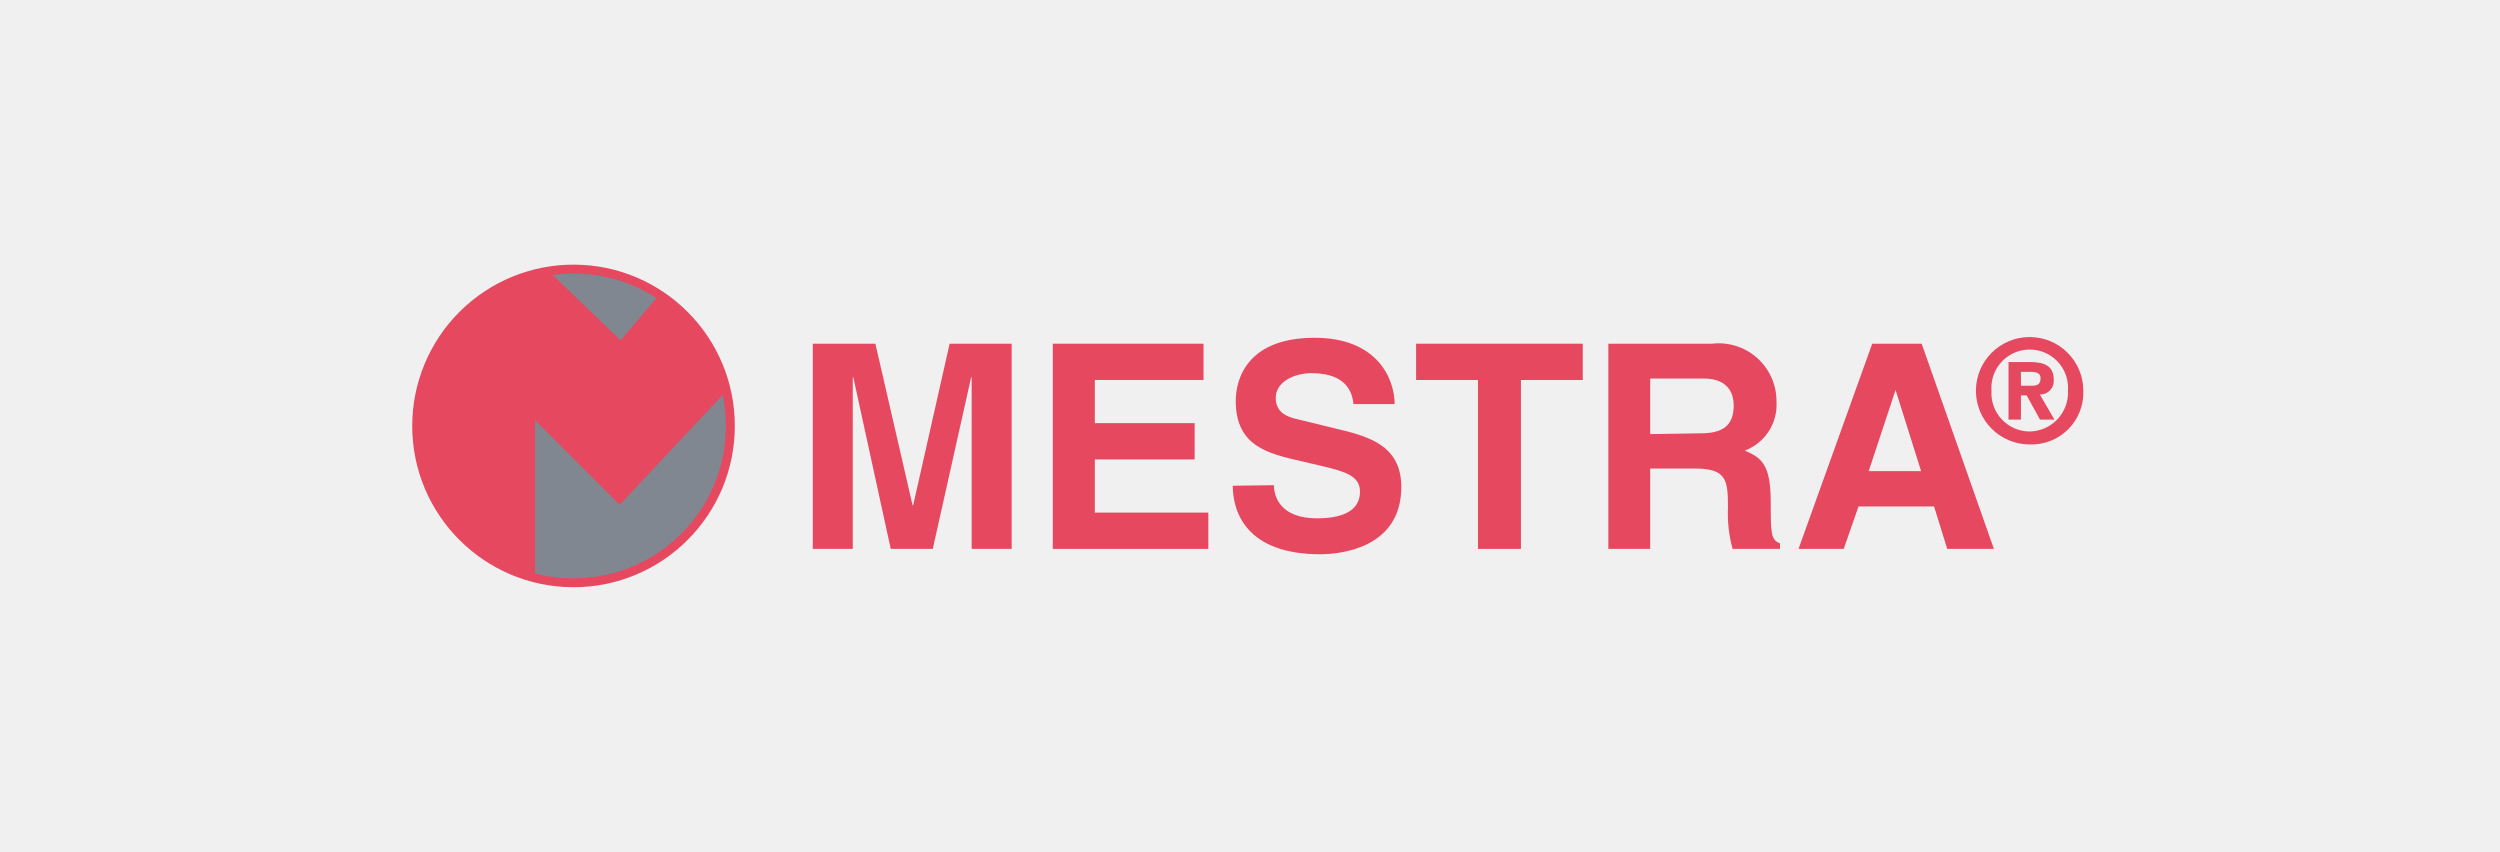
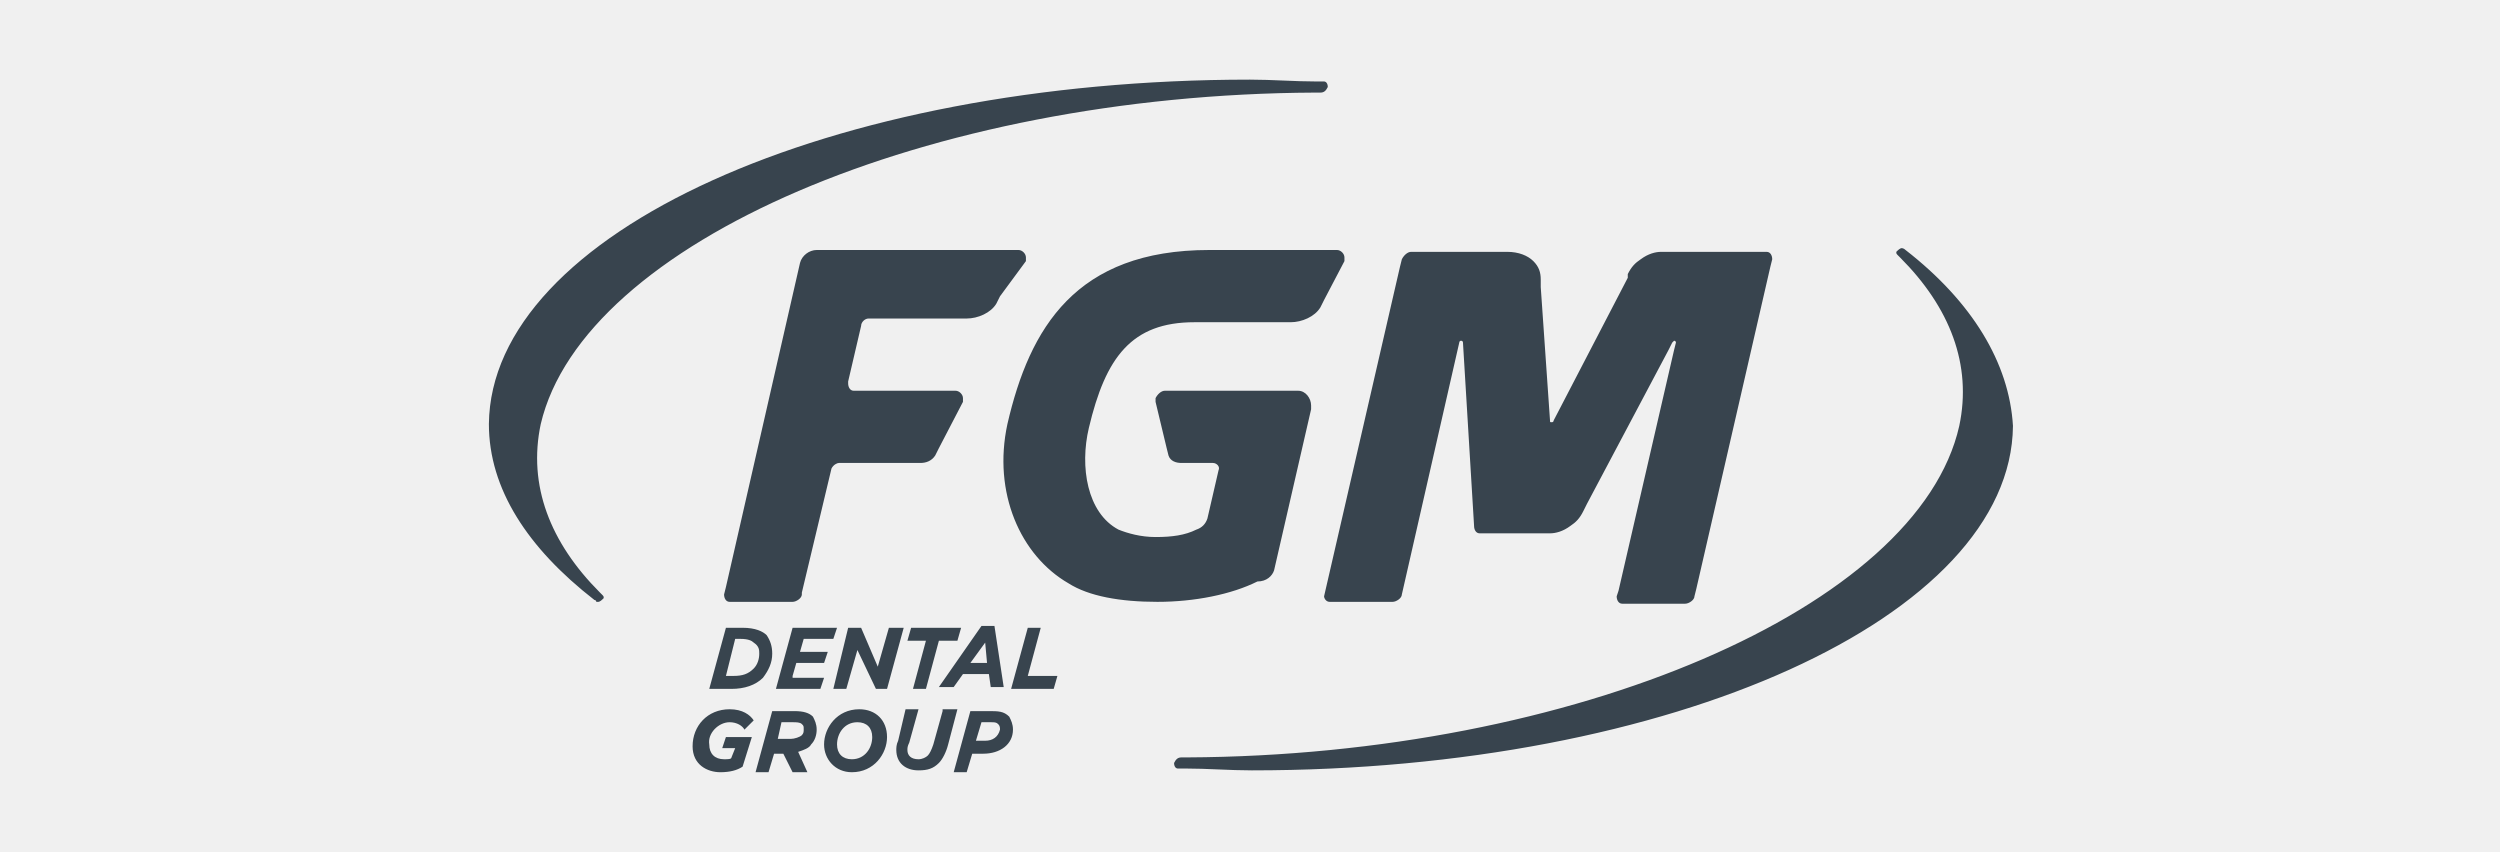
- <svg xmlns="http://www.w3.org/2000/svg" id="Capa_1" data-name="Capa 1" viewBox="0 0 135 46">
-   <defs>
-     <style>.cls-1,.cls-5{fill:none;}.cls-2{fill:#e64860;}.cls-3{fill:#808791;}.cls-4{clip-path:url(#clip-path);}.cls-5{stroke:#e64860;stroke-miterlimit:10;stroke-width:0.48px;}</style>
-     <clipPath id="clip-path">
-       <path class="cls-1" d="M22.5,23A8.47,8.47,0,1,0,31,14.53,8.47,8.47,0,0,0,22.5,23" />
-     </clipPath>
-   </defs>
-   <polygon class="cls-2" points="54.63 18.56 51.28 18.56 49.31 27.29 49.28 27.29 47.27 18.56 43.89 18.56 43.89 29.64 46.05 29.64 46.05 20.38 46.08 20.38 48.1 29.64 50.37 29.64 52.44 20.38 52.47 20.38 52.47 29.64 54.63 29.64 54.63 18.56" />
-   <polygon class="cls-2" points="64.99 18.56 56.85 18.56 56.85 29.64 65.25 29.64 65.25 27.68 59.12 27.68 59.12 24.81 64.51 24.81 64.51 22.85 59.12 22.85 59.12 20.52 64.99 20.52 64.99 18.56" />
-   <path class="cls-2" d="M66.57,26.23c0,1.37.69,3.7,4.73,3.7,1,0,4.37-.29,4.37-3.63,0-2-1.39-2.6-2.9-3l-2.7-.66c-.47-.11-1.18-.3-1.18-1.16s1-1.33,1.93-1.33c2,0,2.21,1.17,2.27,1.67h2.22c0-1.36-.93-3.58-4.32-3.58-3.59,0-4.26,2.17-4.26,3.41,0,2.44,1.73,2.84,3.52,3.25l1.19.28c1.17.28,2,.51,2,1.37,0,1.17-1.21,1.44-2.31,1.44-2,0-2.33-1.17-2.34-1.79Z" />
-   <polygon class="cls-2" points="82.13 20.52 85.47 20.52 85.47 18.56 76.47 18.56 76.47 20.52 79.81 20.52 79.81 29.64 82.13 29.64 82.13 20.52" />
-   <path class="cls-2" d="M89.11,23.44v-3H92c1.36,0,1.62.86,1.62,1.45,0,1.09-.59,1.51-1.79,1.51Zm-2.26,6.2h2.26V25.3H91.5c1.72,0,1.81.59,1.81,2.1a7.23,7.23,0,0,0,.25,2.24h2.56v-.3c-.5-.18-.5-.58-.5-2.2,0-2.07-.49-2.41-1.4-2.81a2.64,2.64,0,0,0,1.71-2.64,3.12,3.12,0,0,0-3.48-3.13h-5.6Z" />
-   <path class="cls-2" d="M102.36,21.06h0l1.38,4.38h-2.83Zm-2,6.29h4.08l.71,2.29h2.52l-3.9-11.08h-2.67L97.12,29.64h2.44Z" />
-   <path class="cls-2" d="M111.67,21.08a2.1,2.1,0,0,1-2.06,2.22h0a2.07,2.07,0,0,1-2.07-2.21,2.07,2.07,0,1,1,4.13,0m.83,0A2.9,2.9,0,1,0,109.61,24a2.8,2.8,0,0,0,2.89-2.89m-3.37-.28v-.75h.46c.25,0,.6,0,.6.34s-.18.41-.48.41Zm0,.52h.31l.72,1.31h.78l-.79-1.36a.73.73,0,0,0,.75-.81c0-.71-.48-.94-1.28-.94h-1.16v3.11h.67Z" />
-   <path class="cls-3" d="M31,14.53A8.47,8.47,0,1,1,22.5,23,8.47,8.47,0,0,1,31,14.53" />
-   <g class="cls-4">
-     <polygon class="cls-2" points="20.68 32.24 28.89 32.65 28.89 22.69 33.46 27.26 39.87 20.43 36.43 14.94 33.51 18.38 27.66 12.74 20.58 12.74 20.68 32.24" />
-   </g>
-   <path class="cls-5" d="M31,14.53A8.47,8.47,0,1,1,22.5,23,8.47,8.47,0,0,1,31,14.53Z" />
+ <svg xmlns="http://www.w3.org/2000/svg" version="1.1" id="Capa_1" x="0px" y="0px" viewBox="0 0 135 46" style="enable-background:new 0 0 135 46;" xml:space="preserve">
+   <style type="text/css">
+ 	.st0{fill:#38444E;}
+ 	.st1{fill:#E64860;}
+ 	.st2{fill:#808791;}
+ 	.st3{clip-path:url(#SVGID_00000173866463066163676980000015206254909763245722_);fill:#E64860;}
+ 	.st4{fill:none;stroke:#E64860;stroke-width:0.629;stroke-miterlimit:10;}
+ 	.st5{fill:#194374;}
+ 	.st6{fill:#00659B;}
+ 	.st7{fill:#DC0D6E;}
+ 	.st8{fill:#004D80;}
+ 	.st9{fill:#7EA9D6;}
+ 	.st10{fill:#B6D4EF;}
+ 	.st11{fill:#058DC7;}
+ 	.st12{fill:#00559F;}
+ 	.st13{fill:#134A83;}
+ 	.st14{fill:#B51975;}
+ 	.st15{fill:#2497D0;}
+ 	.st16{fill:#D80F3B;}
+ 	.st17{fill:#9BC338;}
+ 	.st18{fill:#008541;}
+ 	.st19{fill:#9DC438;}
+ 	
+ 		.st20{clip-path:url(#SVGID_00000052790295620104019070000002361994920410232966_);fill:url(#SVGID_00000049190516335955931570000007775280165325088688_);}
+ 	
+ 		.st21{clip-path:url(#SVGID_00000016069226465200703920000015624312642559985796_);fill:url(#SVGID_00000101821764047682758450000012355131464094208173_);}
+ 	
+ 		.st22{clip-path:url(#SVGID_00000169552849886477151700000017747486929787642787_);fill:url(#SVGID_00000147219535285738714820000014546164780991361968_);}
+ 	.st23{fill:#F9BE12;}
+ 	.st24{clip-path:url(#SVGID_00000090263042689338704170000010026969372373817275_);}
+ 	.st25{clip-path:url(#SVGID_00000109726099950524091020000009559049515228122765_);}
+ 	.st26{clip-path:url(#SVGID_00000134243522350612258000000000540341366837589667_);}
+ 	.st27{clip-path:url(#SVGID_00000074429888255570947410000006296631283033099140_);}
+ 	.st28{clip-path:url(#SVGID_00000041272478699832739330000012716380882973897120_);}
+ 	.st29{clip-path:url(#SVGID_00000155139005897228987090000017071036146445017786_);}
+ 	.st30{clip-path:url(#SVGID_00000100378124960562447590000001082404783860587649_);}
+ 	.st31{clip-path:url(#SVGID_00000138549697941112215550000012266781702824230823_);}
+ 	.st32{clip-path:url(#SVGID_00000147200638931948604600000008012710530713488556_);}
+ 	
+ 		.st33{clip-path:url(#SVGID_00000002386424171613862300000007153127278325165237_);fill:url(#SVGID_00000130607366301737691710000006262688233281944251_);}
+ 	.st34{clip-path:url(#SVGID_00000112606001656502886590000005382346939261193118_);}
+ 	.st35{clip-path:url(#SVGID_00000067236322402057552710000003605275355082067364_);}
+ 	.st36{clip-path:url(#SVGID_00000163760210030641847590000004136779153623543954_);}
+ 	.st37{clip-path:url(#SVGID_00000032634256028992608130000014559491264974185660_);}
+ 	.st38{clip-path:url(#SVGID_00000083056026054578183280000014054193073523311035_);}
+ 	.st39{clip-path:url(#SVGID_00000114795853543764478030000009896829028250337666_);}
+ 	.st40{fill:#009BDA;}
+ 	.st41{fill:#CE1620;}
+ 	.st42{fill:#171915;}
+ 	.st43{fill:#E30750;}
+ 	.st44{fill:#5775B5;}
+ 	.st45{fill:none;stroke:#5775B5;stroke-width:0.58;}
+ 	.st46{fill:#5A595C;}
+ 	.st47{fill:#FFFFFF;}
+ 	.st48{fill:#364F8F;}
+ 	.st49{fill:none;stroke:#364F8F;stroke-width:0.387;}
+ 	.st50{fill:none;stroke:#364F8F;stroke-width:1.335;stroke-linecap:round;}
+ 	.st51{fill:#656362;}
+ 	.st52{fill:#C8D44A;}
+ 	.st53{fill:#E42E38;}
+ 	.st54{fill:none;stroke:#FFFFFF;stroke-width:0.452;stroke-miterlimit:10;}
+ 	.st55{fill:#51B054;}
+ 	.st56{fill:#0079BB;}
+ 	.st57{fill:#086EB0;}
+ 	.st58{fill:#99A4AB;}
+ 	.st59{fill:#B2A7A5;}
+ 	.st60{fill:#931340;}
+ 	.st61{fill:#DFDCD9;}
+ 	.st62{fill:#27A1D7;}
+ 	.st63{fill:none;stroke:#000000;stroke-width:0.149;stroke-linejoin:bevel;stroke-miterlimit:22.926;}
+ 	.st64{fill:none;stroke:#000000;stroke-width:0.159;stroke-miterlimit:22.926;}
+ 	.st65{fill:#EA3D36;stroke:#ED1C24;stroke-width:0.142;stroke-linejoin:round;}
+ 	.st66{fill:#EA3D36;}
+ </style>
+   <path class="st0" d="M53.2,40h-0.5l0.3-1h0.5c0.2,0,0.3,0,0.4,0.1c0.1,0.1,0.1,0.2,0.1,0.3C53.9,39.8,53.6,40,53.2,40 M53.4,38.4h-1  l-0.9,3.3h0.7l0.3-1h0.6c0.9,0,1.6-0.5,1.6-1.3c0-0.3-0.1-0.5-0.2-0.7C54.2,38.4,53.9,38.4,53.4,38.4 M50.9,38.4l-0.5,1.8  c-0.1,0.3-0.2,0.5-0.3,0.6C50,40.9,49.8,41,49.6,41c-0.4,0-0.6-0.2-0.6-0.5c0-0.1,0-0.2,0.1-0.4l0.5-1.8h-0.7l-0.4,1.7  c-0.1,0.2-0.1,0.4-0.1,0.5c0,0.7,0.5,1.1,1.2,1.1c0.5,0,0.8-0.1,1.1-0.4c0.2-0.2,0.4-0.6,0.5-1l0.5-1.9H50.9z M46,41  c-0.5,0-0.8-0.3-0.8-0.8c0-0.6,0.4-1.2,1.1-1.2c0.5,0,0.8,0.3,0.8,0.8C47.1,40.4,46.7,41,46,41 M46.4,38.3c-1.2,0-1.9,1-1.9,1.9  c0,0.8,0.6,1.5,1.5,1.5c1.2,0,1.9-1,1.9-1.9C47.9,38.9,47.3,38.3,46.4,38.3 M43.3,39.7c-0.1,0.1-0.4,0.2-0.6,0.2H42l0.2-0.9h0.6  c0.2,0,0.4,0,0.5,0.1c0.1,0.1,0.1,0.1,0.1,0.3C43.4,39.5,43.4,39.6,43.3,39.7 M42.9,38.4h-1.2l-0.9,3.3h0.7l0.3-1h0.5l0.5,1h0.8  l-0.5-1.1c0.3-0.1,0.6-0.2,0.7-0.4c0.2-0.2,0.3-0.5,0.3-0.8c0-0.3-0.1-0.5-0.2-0.7C43.7,38.5,43.4,38.4,42.9,38.4 M39.4,39  c0.4,0,0.7,0.2,0.8,0.4l0.5-0.5c-0.2-0.3-0.6-0.6-1.3-0.6c-1.2,0-2,0.9-2,2c0,1,0.8,1.4,1.5,1.4c0.5,0,0.9-0.1,1.2-0.3l0.5-1.6h-1.4  l-0.2,0.6h0.7l-0.2,0.5C39.5,41,39.3,41,39.1,41c-0.5,0-0.8-0.3-0.8-0.8C38.2,39.6,38.8,39,39.4,39 M56.2,33.9h-0.7l-0.9,3.3h2.3  l0.2-0.7h-1.6L56.2,33.9z M53.2,34.7l0.1,1.1h-0.9L53.2,34.7z M52,36.4h1.4l0.1,0.7h0.7l-0.5-3.3H53l-2.3,3.3h0.8L52,36.4z M50,37.2  l0.7-2.6h1l0.2-0.7h-2.7L49,34.6h1l-0.7,2.6H50z M46.5,33.9h-0.7L45,37.2h0.7l0.6-2.1l1,2.1h0.6l0.9-3.3H48L47.4,36L46.5,33.9z   M42.8,36.5l0.2-0.7h1.5l0.2-0.6h-1.5l0.2-0.7H45l0.2-0.6h-2.4l-0.9,3.3h2.4l0.2-0.6H42.8z M41,35.3c0,0.3-0.1,0.6-0.3,0.8  c-0.3,0.3-0.6,0.4-1.1,0.4h-0.4l0.5-2h0.3c0.4,0,0.6,0.1,0.7,0.2C41,34.9,41,35.1,41,35.3 M39.2,33.9l-0.9,3.3h1.2  c0.7,0,1.3-0.2,1.7-0.6c0.3-0.4,0.5-0.8,0.5-1.3c0-0.4-0.1-0.7-0.3-1c-0.2-0.2-0.6-0.4-1.3-0.4H39.2z M63,24.5L63,24.5  C63,24.5,63,24.5,63,24.5L63,24.5z M68.8,30.8l2-8.7c0-0.1,0-0.1,0-0.2c0-0.4-0.3-0.8-0.7-0.8l-1.2,0l-5.6,0h-0.4  c-0.2,0-0.4,0.2-0.5,0.4c0,0.1,0,0.1,0,0.2l0.6,2.5l0.1,0.4c0.1,0.3,0.4,0.4,0.7,0.4l0.4,0l0.9,0l0.4,0c0.2,0,0.4,0.2,0.3,0.4  c0,0,0,0,0,0l-0.6,2.6c-0.1,0.3-0.3,0.5-0.6,0.6c-0.6,0.3-1.3,0.4-2.2,0.4c-0.8,0-1.5-0.2-2-0.4c-1.7-0.9-2.1-3.4-1.6-5.5  c0.9-3.8,2.3-5.7,5.7-5.7l0.9,0l2.6,0l1.7,0c0.6,0,1.3-0.3,1.6-0.8l0.2-0.4l1.1-2.1c0,0,0-0.1,0-0.2c0-0.2-0.2-0.4-0.4-0.4h-0.4  l-6,0h-0.5c-7.2,0-9.7,4.2-10.9,9.4c-0.8,3.7,0.7,7.1,3.3,8.6c1.1,0.7,2.8,1,4.8,1c2,0,4-0.4,5.4-1.1C68.4,31.4,68.7,31.1,68.8,30.8   M71.8,32.5l0.4,0l2.6,0l0.4,0c0.2,0,0.5-0.2,0.5-0.4l3.1-13.6c0,0,0-0.1,0.1-0.1c0,0,0.1,0,0.1,0.1l0.6,9.9c0,0.2,0.1,0.4,0.3,0.4  h0.4l3,0h0.4c0.3,0,0.7-0.1,1.1-0.4c0.3-0.2,0.5-0.4,0.7-0.8l0.2-0.4l4.4-8.3l0.2-0.4l0,0c0,0,0.1-0.1,0.1-0.1c0,0,0.1,0,0.1,0.1  l-0.1,0.4l-3,13l-0.1,0.3c0,0.2,0.1,0.4,0.3,0.4l0.4,0l2.6,0l0.4,0c0.2,0,0.5-0.2,0.5-0.4l0.1-0.4l4-17.4l0.1-0.4  c0-0.2-0.1-0.4-0.3-0.4l-0.4,0l-4.7,0l-0.6,0c-0.3,0-0.7,0.1-1.1,0.4c-0.3,0.2-0.5,0.4-0.7,0.8L87.9,15l-4,7.7c0,0,0,0.1-0.1,0.1  c-0.1,0-0.1,0-0.1-0.1l-0.5-7.2l0-0.4c0-0.4-0.1-0.7-0.4-1c-0.3-0.3-0.8-0.5-1.4-0.5h-0.4l-4.3,0l-0.5,0c-0.2,0-0.4,0.2-0.5,0.4  l-0.1,0.4l-4.1,17.8C71.5,32.3,71.6,32.5,71.8,32.5 M71,5c0.1,0,0.2,0,0.3,0c0.2,0,0.3-0.1,0.4-0.3c0-0.2-0.1-0.3-0.2-0.3  c-0.1,0-0.3,0-0.4,0c-1.2,0-2.4-0.1-3.6-0.1c-22.7,0-41,8.3-41.1,18.6c0,3.5,2.1,6.7,5.7,9.5c0,0,0.1,0,0.1,0.1c0,0,0.1,0,0.1,0  c0.1,0,0.2-0.1,0.3-0.2c0-0.1,0-0.1-0.1-0.2c0,0-0.1-0.1-0.1-0.1c-2.7-2.7-3.9-5.8-3.2-9.1C31.5,13.1,50.1,5.1,71,5 M50.7,24.5  C50.7,24.5,50.7,24.5,50.7,24.5L50.7,24.5L50.7,24.5z M55.4,14.1c0,0,0-0.1,0-0.2c0-0.2-0.2-0.4-0.4-0.4l-0.4,0l-10,0l-0.5,0  c-0.4,0-0.8,0.3-0.9,0.7l-4,17.5l-0.1,0.4c0,0.2,0.1,0.4,0.3,0.4l0.4,0l2.6,0l0.4,0c0.2,0,0.5-0.2,0.5-0.4l0-0.1l1.6-6.7  c0.1-0.2,0.3-0.3,0.4-0.3h0l0.5,0l1.6,0l2.3,0c0.3,0,0.6-0.1,0.8-0.4l0.2-0.4l1.3-2.5c0,0,0-0.1,0-0.2c0-0.2-0.2-0.4-0.4-0.4h-0.4  l-4.6,0l-0.5,0c-0.2,0-0.3-0.2-0.3-0.4l0-0.1l0.7-3c0-0.2,0.2-0.4,0.4-0.4l0.5,0l3.1,0l1.7,0c0.6,0,1.3-0.3,1.6-0.8l0.2-0.4  L55.4,14.1z M102.9,13.5C102.8,13.5,102.8,13.5,102.9,13.5c-0.1-0.1-0.2-0.1-0.2-0.1c-0.1,0-0.2,0.1-0.3,0.2c0,0.1,0,0.1,0.1,0.2  c0,0,0.1,0.1,0.1,0.1c2.7,2.7,3.9,5.8,3.2,9.1c-2.2,9.8-20.8,17.8-41.7,17.9c-0.1,0-0.2,0-0.3,0c-0.2,0-0.3,0.1-0.4,0.3  c0,0.2,0.1,0.3,0.2,0.3c0.1,0,0.3,0,0.4,0c1.2,0,2.4,0.1,3.6,0.1c22.7,0,41-8.3,41.1-18.6C108.5,19.6,106.5,16.3,102.9,13.5" />
</svg>
